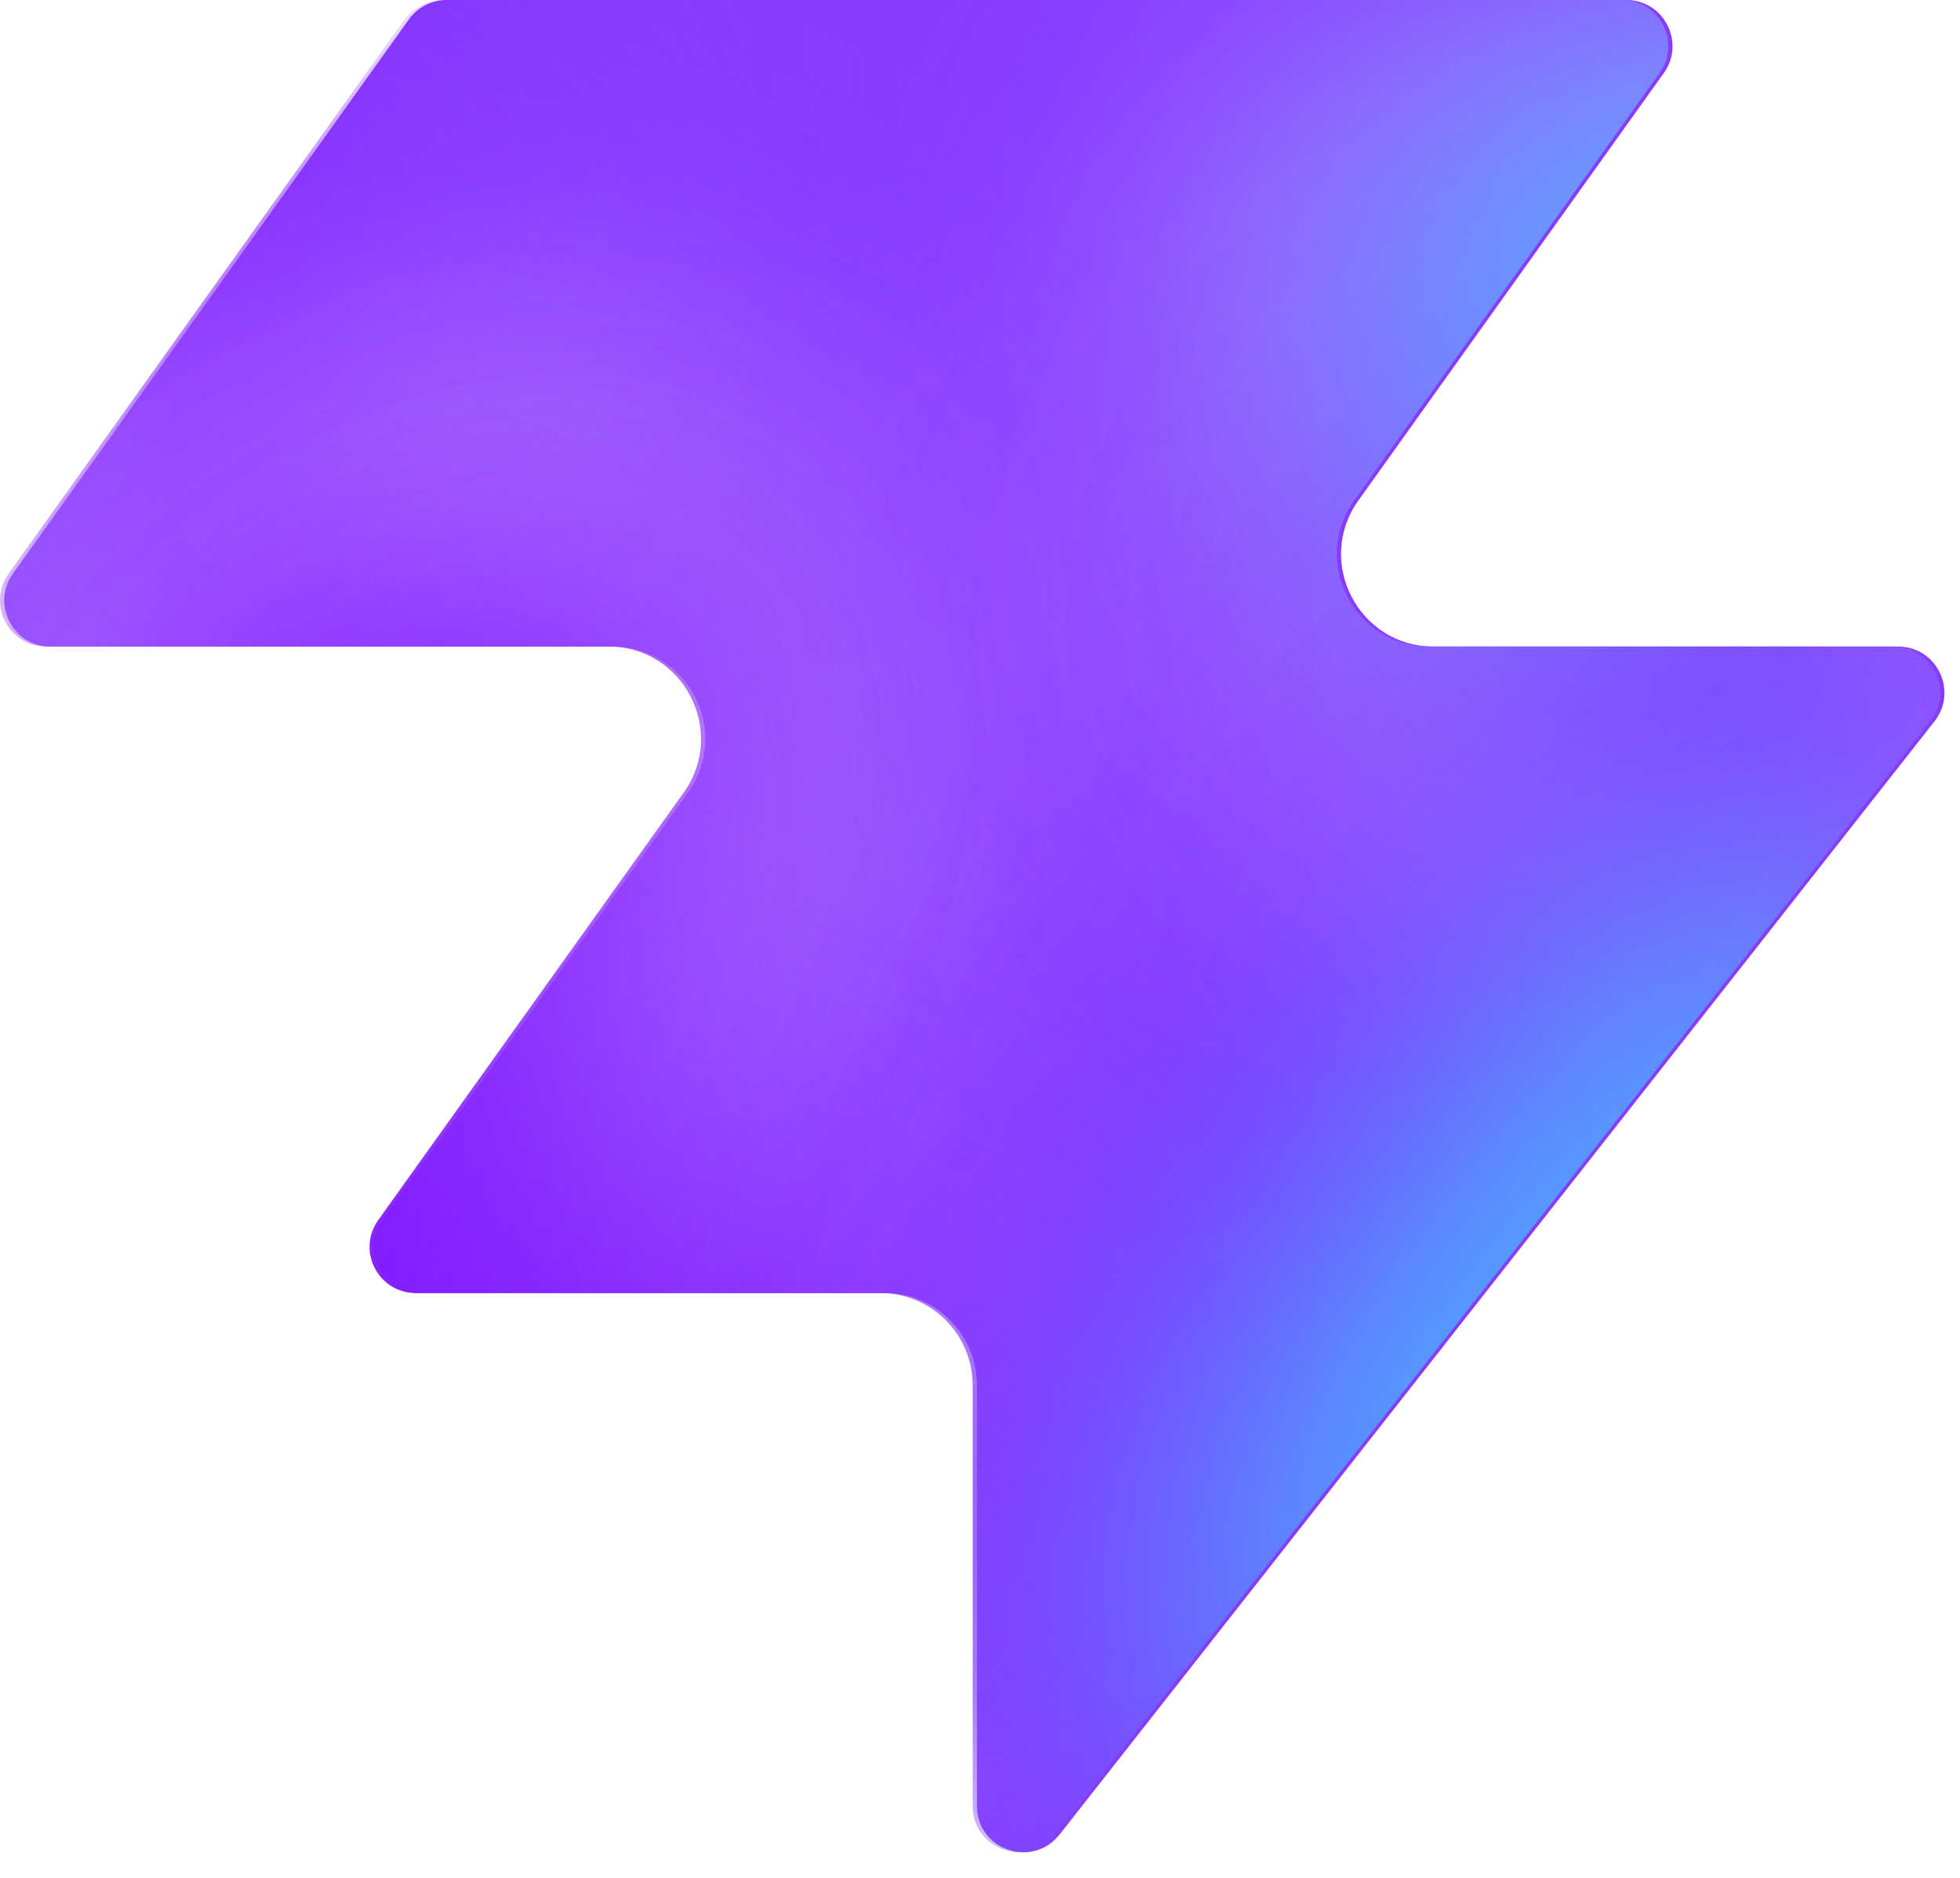
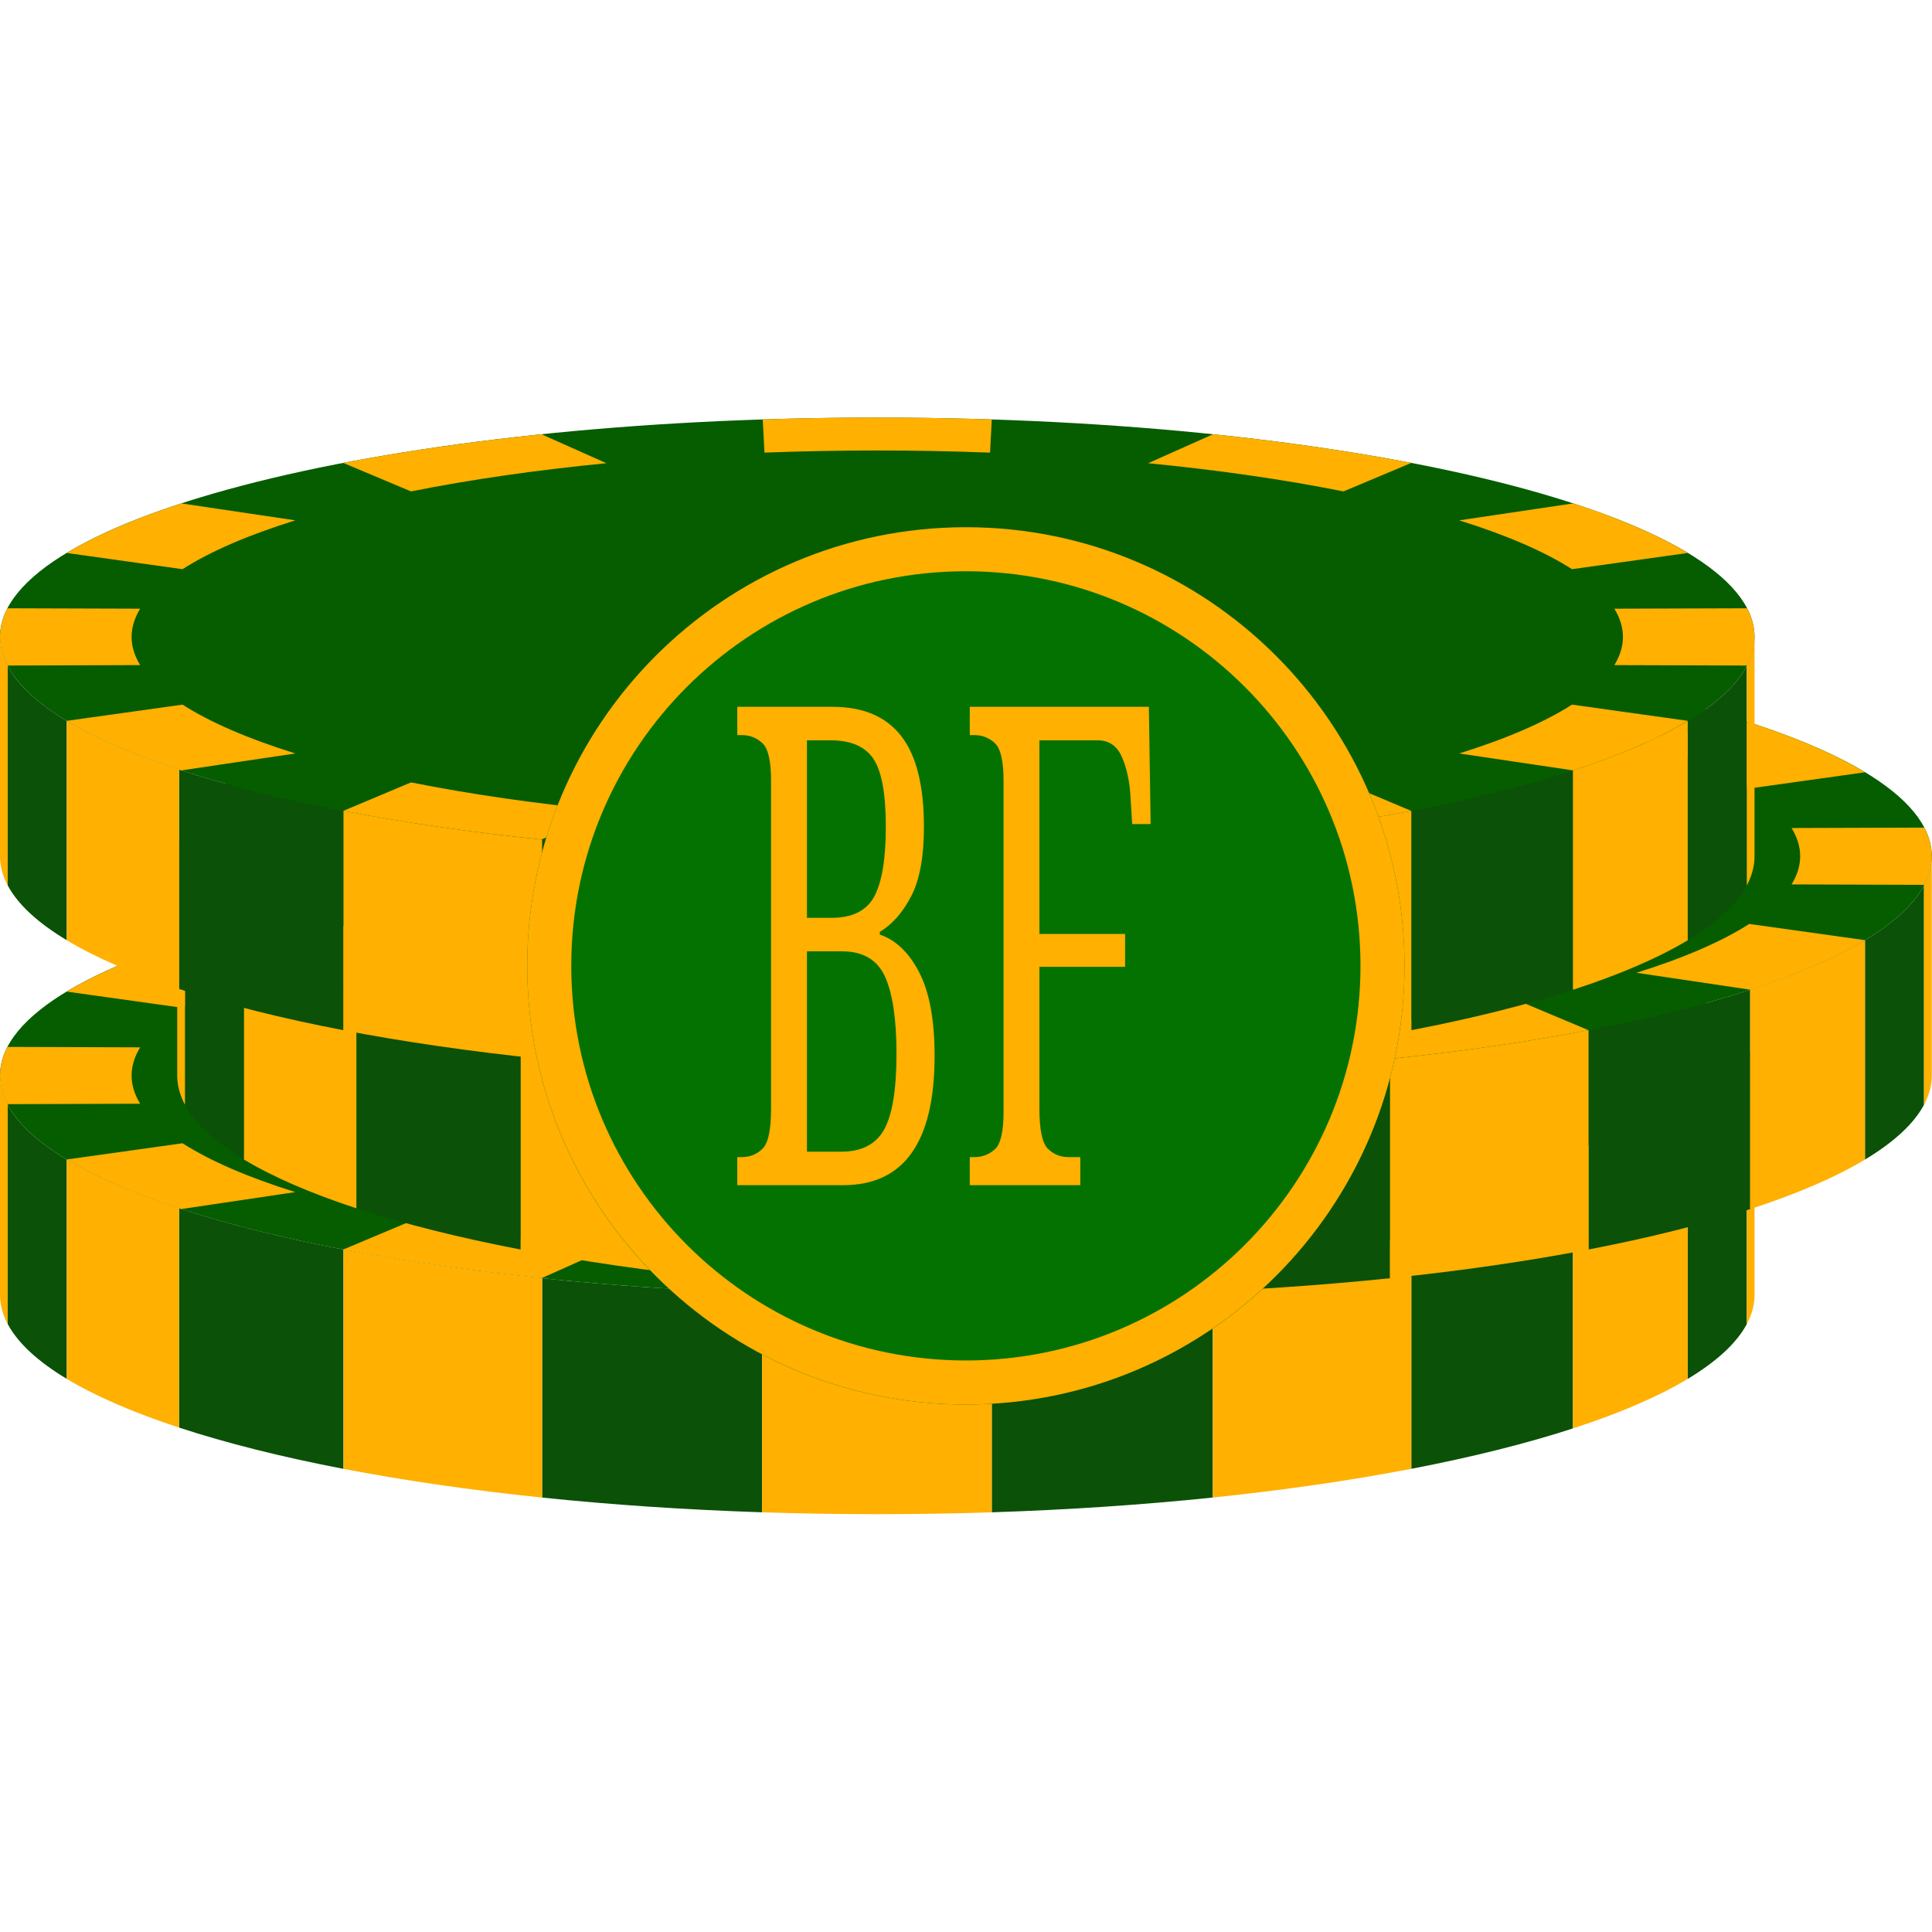
- <svg xmlns="http://www.w3.org/2000/svg" width="48" height="46" fill="none" viewBox="0 0 48 46">
-   <path fill="#863bff" d="M25.946 44.938c-.664.845-2.021.375-2.021-.698V33.937a2.26 2.26 0 0 0-2.262-2.262H10.287c-.92 0-1.456-1.04-.92-1.788l7.48-10.471c1.07-1.497 0-3.578-1.842-3.578H1.237c-.92 0-1.456-1.04-.92-1.788L10.013.474c.214-.297.556-.474.92-.474h28.894c.92 0 1.456 1.04.92 1.788l-7.48 10.471c-1.07 1.498 0 3.579 1.842 3.579h11.377c.943 0 1.473 1.088.89 1.83L25.947 44.94z" style="fill:#863bff;fill:color(display-p3 .525 .23 1);fill-opacity:1" />
-   <mask id="a" width="48" height="46" x="0" y="0" maskUnits="userSpaceOnUse" style="mask-type:alpha">
-     <path fill="#000" d="M25.842 44.938c-.664.844-2.021.375-2.021-.698V33.937a2.26 2.26 0 0 0-2.262-2.262H10.183c-.92 0-1.456-1.04-.92-1.788l7.48-10.471c1.07-1.498 0-3.579-1.842-3.579H1.133c-.92 0-1.456-1.04-.92-1.787L9.91.473c.214-.297.556-.474.92-.474h28.894c.92 0 1.456 1.04.92 1.788l-7.48 10.471c-1.07 1.498 0 3.578 1.842 3.578h11.377c.943 0 1.473 1.088.89 1.832L25.843 44.94z" style="fill:#000;fill-opacity:1" />
-   </mask>
-   <g mask="url(#a)">
-     <g filter="url(#b)">
-       <ellipse cx="5.508" cy="14.704" fill="#ede6ff" rx="5.508" ry="14.704" style="fill:#ede6ff;fill:color(display-p3 .927 .903 1);fill-opacity:1" transform="matrix(.00324 1 1 -.00324 -4.47 31.516)" />
+ <svg xmlns="http://www.w3.org/2000/svg" xmlns:ns1="https://www.affinity.studio/" width="100%" height="100%" viewBox="0 0 6048 6048" version="1.1" xml:space="preserve" style="fill-rule:evenodd;clip-rule:evenodd;stroke-linejoin:round;stroke-miterlimit:2;">
+   <g id="Draft-2" ns1:id="Draft 2" transform="matrix(1.162568,0,0,1.162568,-491.545,-491.545)">
+     <g id="Chip-2" ns1:id="Chip 2" transform="matrix(1,0,0,1,-273.9103,593.0751)">
+       <path d="M3367.254,3311.379C3575.348,3304.585 3774.964,3291.009 3962.43,3271.569L3962.43,3862.12C3774.964,3881.56 3575.348,3895.136 3367.254,3901.93L3367.254,3311.379Z" style="fill:rgb(11,81,7);" />
+       <path d="M4496.424,3194.338C4659.895,3162.932 4806.491,3126.303 4932.202,3085.453L4932.202,3676.004C4806.624,3716.811 4660.206,3753.406 4496.944,3784.789L4496.944,3194.338L4496.424,3194.338Z" style="fill:rgb(11,81,7);" />
+       <path d="M5241.267,2952.087C5318.559,2905.596 5372.762,2856.112 5400.291,2804.532L5400.291,3395.083C5372.762,3446.664 5318.559,3496.147 5241.267,3542.638L5241.267,2952.087Z" style="fill:rgb(11,81,7);" />
+       <path d="M696.72,2730.332L696.72,2725.822C696.72,2727.327 696.742,2728.83 696.787,2730.332L696.72,2730.332Z" style="fill:rgb(11,81,7);" />
+       <path d="M2156.454,3271.676C2343.057,3291.001 2541.684,3304.516 2748.719,3311.317L2748.634,3311.317L2748.634,3901.866C2541.63,3895.063 2343.031,3881.549 2156.454,3862.227L2156.454,3271.676Z" style="fill:rgb(11,81,7);" />
+       <path d="M1179.192,3083.345C1306.377,3125.059 1455.258,3162.421 1621.61,3194.374L1621.61,3784.925C1455.258,3752.972 1306.377,3715.61 1179.192,3673.896L1179.192,3083.345Z" style="fill:rgb(11,81,7);" />
+       <path d="M717.558,2804.532C745.081,2856.101 799.267,2905.575 876.532,2952.056L876.532,3542.607C799.267,3496.126 745.081,3446.652 717.558,3395.083L717.558,2804.532Z" style="fill:rgb(11,81,7);" />
+       <g transform="matrix(0.986618,0,0,0.965477,9.323257,73.71696)">
+         <ellipse cx="3090.964" cy="2746.939" rx="2394.244" ry="611.668" style="fill:rgb(5,93,0);" />
+       </g>
+       <g transform="matrix(1.101903,0,0,0.937269,-696.9818,637.5756)">
+         <path d="M3128.749,1603.326C3314.492,1596.139 3502.638,1596.139 3688.381,1603.326L3684.191,1698.609C3501.503,1690.393 3315.626,1690.393 3132.939,1698.609L3128.749,1603.326ZM2103.532,1728.139C2252.163,1694.618 2415.103,1666.969 2588.187,1645.897L2746.653,1729.031C2574.463,1748.762 2413.489,1776.078 2269.255,1810.041L2103.532,1728.139ZM1427.997,1986.892C1499.691,1936.02 1593.764,1888.13 1707.813,1844.446L1986.474,1893.154C1870.92,1935.546 1777.982,1982.859 1710.848,2033.467L1427.997,1986.892ZM1283.154,2310.253C1258.701,2255.661 1258.701,2200.362 1283.154,2145.77L1607.343,2147.002C1579.388,2200.696 1579.388,2255.328 1607.343,2309.022L1283.154,2310.253ZM1707.813,2611.578C1593.764,2567.893 1499.691,2520.003 1427.997,2469.132L1710.848,2422.556C1777.982,2473.165 1870.92,2520.478 1986.474,2562.87L1707.813,2611.578ZM2588.187,2810.127C2415.103,2789.055 2252.163,2761.405 2103.532,2727.885L2269.255,2645.983C2413.489,2679.946 2574.463,2707.261 2746.653,2726.993L2588.187,2810.127ZM3688.381,2852.698C3502.638,2859.885 3314.492,2859.885 3128.749,2852.698L3132.939,2757.415C3315.626,2765.631 3501.503,2765.631 3684.191,2757.415L3688.381,2852.698ZM4713.598,2727.885C4564.967,2761.405 4402.027,2789.055 4228.943,2810.127L4070.477,2726.993C4242.666,2707.261 4403.641,2679.946 4547.875,2645.983L4713.598,2727.885ZM5389.133,2469.132C5317.439,2520.003 5223.365,2567.893 5109.317,2611.578L4830.656,2562.87C4946.21,2520.478 5039.148,2473.165 5106.282,2422.556L5389.133,2469.132ZM5533.976,2145.77C5558.429,2200.362 5558.429,2255.661 5533.976,2310.253L5209.787,2309.022C5237.742,2255.328 5237.742,2200.696 5209.787,2147.002L5533.976,2145.77ZM5109.317,1844.446C5223.365,1888.13 5317.439,1936.02 5389.133,1986.892L5106.282,2033.467C5039.148,1982.859 4946.21,1935.546 4830.656,1893.154L5109.317,1844.446ZM4228.943,1645.897C4402.027,1666.969 4564.967,1694.618 4713.598,1728.139L4547.875,1810.041C4403.641,1776.078 4242.666,1748.762 4070.477,1729.031L4228.943,1645.897Z" style="fill:rgb(255,176,0);" />
+       </g>
+       <path d="M2748.634,3901.866L2748.634,3311.317L2748.719,3311.317C2850.241,3314.653 2953.785,3316.374 3058.925,3316.374C3163.416,3316.374 3266.332,3314.674 3367.254,3311.379L3367.254,3901.93C3266.332,3905.225 3163.416,3906.925 3058.925,3906.925C2953.756,3906.925 2850.183,3905.203 2748.634,3901.866Z" style="fill:rgb(255,176,0);" />
+       <path d="M4932.202,3676.004L4932.202,3085.453C5057.179,3044.841 5161.514,3000.057 5241.267,2952.087L5241.267,3542.638C5161.514,3590.608 5057.179,3635.392 4932.202,3676.004Z" style="fill:rgb(255,176,0);" />
+       <path d="M3962.43,3862.12L3962.43,3271.569C4154.496,3251.652 4333.809,3225.58 4496.424,3194.338L4496.944,3194.338L4496.944,3784.789C4334.192,3816.075 4154.701,3842.182 3962.43,3862.12Z" style="fill:rgb(255,176,0);" />
+       <path d="M5421.129,2725.822L5421.129,3316.374C5421.129,3343.058 5414.034,3369.332 5400.291,3395.083L5400.291,2804.532C5414.034,2778.781 5421.129,2752.507 5421.129,2725.822Z" style="fill:rgb(255,176,0);" />
+       <path d="M1621.61,3784.925L1621.61,3194.374C1784.468,3225.655 1964.071,3251.753 2156.454,3271.676L2156.454,3862.227C1964.071,3842.304 1784.468,3816.207 1621.61,3784.925Z" style="fill:rgb(255,176,0);" />
+       <path d="M876.532,3542.607L876.532,2952.056C954.914,2999.21 1057.048,3043.285 1179.192,3083.345L1179.192,3673.896C1057.048,3633.836 954.914,3589.761 876.532,3542.607Z" style="fill:rgb(255,176,0);" />
+       <path d="M696.72,3316.374L696.72,2730.332L696.787,2730.332C697.541,2755.468 704.59,2780.233 717.558,2804.532L717.558,3395.083C703.815,3369.332 696.72,3343.058 696.72,3316.374Z" style="fill:rgb(255,176,0);" />
    </g>
-     <g filter="url(#c)">
-       <ellipse cx="10.399" cy="29.851" fill="#ede6ff" rx="10.399" ry="29.851" style="fill:#ede6ff;fill:color(display-p3 .927 .903 1);fill-opacity:1" transform="matrix(.00324 1 1 -.00324 -39.328 7.883)" />
+     <g id="Chip-21" ns1:id="Chip 2" transform="matrix(1,0,0,1,203.3052,2.523959)">
+       <path d="M3367.254,3311.379C3575.348,3304.585 3774.964,3291.009 3962.43,3271.569L3962.43,3862.12C3774.964,3881.56 3575.348,3895.136 3367.254,3901.93L3367.254,3311.379Z" style="fill:rgb(11,81,7);" />
+       <path d="M4496.424,3194.338C4659.895,3162.932 4806.491,3126.303 4932.202,3085.453L4932.202,3676.004C4806.624,3716.811 4660.206,3753.406 4496.944,3784.789L4496.944,3194.338L4496.424,3194.338Z" style="fill:rgb(11,81,7);" />
+       <path d="M5241.267,2952.087C5318.559,2905.596 5372.762,2856.112 5400.291,2804.532L5400.291,3395.083C5372.762,3446.664 5318.559,3496.147 5241.267,3542.638L5241.267,2952.087Z" style="fill:rgb(11,81,7);" />
+       <path d="M696.72,2730.332L696.72,2725.822C696.72,2727.327 696.742,2728.83 696.787,2730.332L696.72,2730.332Z" style="fill:rgb(11,81,7);" />
+       <path d="M2156.454,3271.676C2343.057,3291.001 2541.684,3304.516 2748.719,3311.317L2748.634,3311.317L2748.634,3901.866C2541.63,3895.063 2343.031,3881.549 2156.454,3862.227L2156.454,3271.676Z" style="fill:rgb(11,81,7);" />
+       <path d="M1179.192,3083.345C1306.377,3125.059 1455.258,3162.421 1621.61,3194.374L1621.61,3784.925C1455.258,3752.972 1306.377,3715.61 1179.192,3673.896L1179.192,3083.345Z" style="fill:rgb(11,81,7);" />
+       <path d="M717.558,2804.532C745.081,2856.101 799.267,2905.575 876.532,2952.056L876.532,3542.607C799.267,3496.126 745.081,3446.652 717.558,3395.083L717.558,2804.532Z" style="fill:rgb(11,81,7);" />
+       <g transform="matrix(0.986618,0,0,0.965477,9.323257,73.71696)">
+         <ellipse cx="3090.964" cy="2746.939" rx="2394.244" ry="611.668" style="fill:rgb(5,93,0);" />
+       </g>
+       <g transform="matrix(1.101903,0,0,0.937269,-696.9818,637.5756)">
+         <path d="M3128.749,1603.326C3314.492,1596.139 3502.638,1596.139 3688.381,1603.326L3684.191,1698.609C3501.503,1690.393 3315.626,1690.393 3132.939,1698.609L3128.749,1603.326ZM2103.532,1728.139C2252.163,1694.618 2415.103,1666.969 2588.187,1645.897L2746.653,1729.031C2574.463,1748.762 2413.489,1776.078 2269.255,1810.041L2103.532,1728.139ZM1427.997,1986.892C1499.691,1936.02 1593.764,1888.13 1707.813,1844.446L1986.474,1893.154C1870.92,1935.546 1777.982,1982.859 1710.848,2033.467L1427.997,1986.892ZM1283.154,2310.253C1258.701,2255.661 1258.701,2200.362 1283.154,2145.77L1607.343,2147.002C1579.388,2200.696 1579.388,2255.328 1607.343,2309.022L1283.154,2310.253ZM1707.813,2611.578C1593.764,2567.893 1499.691,2520.003 1427.997,2469.132L1710.848,2422.556C1777.982,2473.165 1870.92,2520.478 1986.474,2562.87L1707.813,2611.578ZM2588.187,2810.127C2415.103,2789.055 2252.163,2761.405 2103.532,2727.885L2269.255,2645.983C2413.489,2679.946 2574.463,2707.261 2746.653,2726.993L2588.187,2810.127ZM3688.381,2852.698C3502.638,2859.885 3314.492,2859.885 3128.749,2852.698L3132.939,2757.415C3315.626,2765.631 3501.503,2765.631 3684.191,2757.415L3688.381,2852.698ZM4713.598,2727.885C4564.967,2761.405 4402.027,2789.055 4228.943,2810.127L4070.477,2726.993C4242.666,2707.261 4403.641,2679.946 4547.875,2645.983L4713.598,2727.885ZM5389.133,2469.132C5317.439,2520.003 5223.365,2567.893 5109.317,2611.578L4830.656,2562.87C4946.21,2520.478 5039.148,2473.165 5106.282,2422.556L5389.133,2469.132ZM5533.976,2145.77C5558.429,2200.362 5558.429,2255.661 5533.976,2310.253L5209.787,2309.022C5237.742,2255.328 5237.742,2200.696 5209.787,2147.002L5533.976,2145.77ZM5109.317,1844.446C5223.365,1888.13 5317.439,1936.02 5389.133,1986.892L5106.282,2033.467C5039.148,1982.859 4946.21,1935.546 4830.656,1893.154L5109.317,1844.446ZM4228.943,1645.897C4402.027,1666.969 4564.967,1694.618 4713.598,1728.139L4547.875,1810.041C4403.641,1776.078 4242.666,1748.762 4070.477,1729.031L4228.943,1645.897Z" style="fill:rgb(255,176,0);" />
+       </g>
+       <path d="M2748.634,3901.866L2748.634,3311.317L2748.719,3311.317C2850.241,3314.653 2953.785,3316.374 3058.925,3316.374C3163.416,3316.374 3266.332,3314.674 3367.254,3311.379L3367.254,3901.93C3266.332,3905.225 3163.416,3906.925 3058.925,3906.925C2953.756,3906.925 2850.183,3905.203 2748.634,3901.866Z" style="fill:rgb(255,176,0);" />
+       <path d="M4932.202,3676.004L4932.202,3085.453C5057.179,3044.841 5161.514,3000.057 5241.267,2952.087L5241.267,3542.638C5161.514,3590.608 5057.179,3635.392 4932.202,3676.004Z" style="fill:rgb(255,176,0);" />
+       <path d="M3962.43,3862.12L3962.43,3271.569C4154.496,3251.652 4333.809,3225.58 4496.424,3194.338L4496.944,3194.338L4496.944,3784.789C4334.192,3816.075 4154.701,3842.182 3962.43,3862.12Z" style="fill:rgb(255,176,0);" />
+       <path d="M5421.129,2725.822L5421.129,3316.374C5421.129,3343.058 5414.034,3369.332 5400.291,3395.083L5400.291,2804.532C5414.034,2778.781 5421.129,2752.507 5421.129,2725.822Z" style="fill:rgb(255,176,0);" />
+       <path d="M1621.61,3784.925L1621.61,3194.374C1784.468,3225.655 1964.071,3251.753 2156.454,3271.676L2156.454,3862.227C1964.071,3842.304 1784.468,3816.207 1621.61,3784.925Z" style="fill:rgb(255,176,0);" />
+       <path d="M876.532,3542.607L876.532,2952.056C954.914,2999.21 1057.048,3043.285 1179.192,3083.345L1179.192,3673.896C1057.048,3633.836 954.914,3589.761 876.532,3542.607Z" style="fill:rgb(255,176,0);" />
+       <path d="M696.72,3316.374L696.72,2730.332L696.787,2730.332C697.541,2755.468 704.59,2780.233 717.558,2804.532L717.558,3395.083C703.815,3369.332 696.72,3343.058 696.72,3316.374Z" style="fill:rgb(255,176,0);" />
    </g>
-     <g filter="url(#d)">
-       <ellipse cx="5.508" cy="30.487" fill="#7e14ff" rx="5.508" ry="30.487" style="fill:#7e14ff;fill:color(display-p3 .492 .077 1);fill-opacity:1" transform="rotate(89.814 -25.913 -14.639)scale(1 -1)" />
+     <g id="Chip-22" ns1:id="Chip 2" transform="matrix(1,0,0,1,-273.9103,-588.0272)">
+       <path d="M3367.254,3311.379C3575.348,3304.585 3774.964,3291.009 3962.43,3271.569L3962.43,3862.12C3774.964,3881.56 3575.348,3895.136 3367.254,3901.93L3367.254,3311.379Z" style="fill:rgb(11,81,7);" />
+       <path d="M4496.424,3194.338C4659.895,3162.932 4806.491,3126.303 4932.202,3085.453L4932.202,3676.004C4806.624,3716.811 4660.206,3753.406 4496.944,3784.789L4496.944,3194.338L4496.424,3194.338Z" style="fill:rgb(11,81,7);" />
+       <path d="M5241.267,2952.087C5318.559,2905.596 5372.762,2856.112 5400.291,2804.532L5400.291,3395.083C5372.762,3446.664 5318.559,3496.147 5241.267,3542.638L5241.267,2952.087Z" style="fill:rgb(11,81,7);" />
+       <path d="M696.72,2730.332L696.72,2725.822C696.72,2727.327 696.742,2728.83 696.787,2730.332L696.72,2730.332Z" style="fill:rgb(11,81,7);" />
+       <path d="M2156.454,3271.676C2343.057,3291.001 2541.684,3304.516 2748.719,3311.317L2748.634,3311.317L2748.634,3901.866C2541.63,3895.063 2343.031,3881.549 2156.454,3862.227L2156.454,3271.676Z" style="fill:rgb(11,81,7);" />
+       <path d="M1179.192,3083.345C1306.377,3125.059 1455.258,3162.421 1621.61,3194.374L1621.61,3784.925C1455.258,3752.972 1306.377,3715.61 1179.192,3673.896L1179.192,3083.345Z" style="fill:rgb(11,81,7);" />
+       <path d="M717.558,2804.532C745.081,2856.101 799.267,2905.575 876.532,2952.056L876.532,3542.607C799.267,3496.126 745.081,3446.652 717.558,3395.083L717.558,2804.532Z" style="fill:rgb(11,81,7);" />
+       <g transform="matrix(0.986618,0,0,0.965477,9.323257,73.71696)">
+         <ellipse cx="3090.964" cy="2746.939" rx="2394.244" ry="611.668" style="fill:rgb(5,93,0);" />
+       </g>
+       <g transform="matrix(1.101903,0,0,0.937269,-696.9818,637.5756)">
+         <path d="M3128.749,1603.326C3314.492,1596.139 3502.638,1596.139 3688.381,1603.326L3684.191,1698.609C3501.503,1690.393 3315.626,1690.393 3132.939,1698.609L3128.749,1603.326ZM2103.532,1728.139C2252.163,1694.618 2415.103,1666.969 2588.187,1645.897L2746.653,1729.031C2574.463,1748.762 2413.489,1776.078 2269.255,1810.041L2103.532,1728.139ZM1427.997,1986.892C1499.691,1936.02 1593.764,1888.13 1707.813,1844.446L1986.474,1893.154C1870.92,1935.546 1777.982,1982.859 1710.848,2033.467L1427.997,1986.892ZM1283.154,2310.253C1258.701,2255.661 1258.701,2200.362 1283.154,2145.77L1607.343,2147.002C1579.388,2200.696 1579.388,2255.328 1607.343,2309.022L1283.154,2310.253ZM1707.813,2611.578C1593.764,2567.893 1499.691,2520.003 1427.997,2469.132L1710.848,2422.556C1777.982,2473.165 1870.92,2520.478 1986.474,2562.87L1707.813,2611.578ZM2588.187,2810.127C2415.103,2789.055 2252.163,2761.405 2103.532,2727.885L2269.255,2645.983C2413.489,2679.946 2574.463,2707.261 2746.653,2726.993L2588.187,2810.127ZM3688.381,2852.698C3502.638,2859.885 3314.492,2859.885 3128.749,2852.698L3132.939,2757.415C3315.626,2765.631 3501.503,2765.631 3684.191,2757.415L3688.381,2852.698ZM4713.598,2727.885C4564.967,2761.405 4402.027,2789.055 4228.943,2810.127L4070.477,2726.993C4242.666,2707.261 4403.641,2679.946 4547.875,2645.983L4713.598,2727.885ZM5389.133,2469.132C5317.439,2520.003 5223.365,2567.893 5109.317,2611.578L4830.656,2562.87C4946.21,2520.478 5039.148,2473.165 5106.282,2422.556L5389.133,2469.132ZM5533.976,2145.77C5558.429,2200.362 5558.429,2255.661 5533.976,2310.253L5209.787,2309.022C5237.742,2255.328 5237.742,2200.696 5209.787,2147.002L5533.976,2145.77ZM5109.317,1844.446C5223.365,1888.13 5317.439,1936.02 5389.133,1986.892L5106.282,2033.467C5039.148,1982.859 4946.21,1935.546 4830.656,1893.154L5109.317,1844.446ZM4228.943,1645.897C4402.027,1666.969 4564.967,1694.618 4713.598,1728.139L4547.875,1810.041C4403.641,1776.078 4242.666,1748.762 4070.477,1729.031L4228.943,1645.897Z" style="fill:rgb(255,176,0);" />
+       </g>
+       <path d="M2748.634,3901.866L2748.634,3311.317L2748.719,3311.317C2850.241,3314.653 2953.785,3316.374 3058.925,3316.374C3163.416,3316.374 3266.332,3314.674 3367.254,3311.379L3367.254,3901.93C3266.332,3905.225 3163.416,3906.925 3058.925,3906.925C2953.756,3906.925 2850.183,3905.203 2748.634,3901.866Z" style="fill:rgb(255,176,0);" />
+       <path d="M4932.202,3676.004L4932.202,3085.453C5057.179,3044.841 5161.514,3000.057 5241.267,2952.087L5241.267,3542.638C5161.514,3590.608 5057.179,3635.392 4932.202,3676.004Z" style="fill:rgb(255,176,0);" />
+       <path d="M3962.43,3862.12L3962.43,3271.569C4154.496,3251.652 4333.809,3225.58 4496.424,3194.338L4496.944,3194.338L4496.944,3784.789C4334.192,3816.075 4154.701,3842.182 3962.43,3862.12Z" style="fill:rgb(255,176,0);" />
+       <path d="M5421.129,2725.822L5421.129,3316.374C5421.129,3343.058 5414.034,3369.332 5400.291,3395.083L5400.291,2804.532C5414.034,2778.781 5421.129,2752.507 5421.129,2725.822Z" style="fill:rgb(255,176,0);" />
+       <path d="M1621.61,3784.925L1621.61,3194.374C1784.468,3225.655 1964.071,3251.753 2156.454,3271.676L2156.454,3862.227C1964.071,3842.304 1784.468,3816.207 1621.61,3784.925Z" style="fill:rgb(255,176,0);" />
+       <path d="M876.532,3542.607L876.532,2952.056C954.914,2999.21 1057.048,3043.285 1179.192,3083.345L1179.192,3673.896C1057.048,3633.836 954.914,3589.761 876.532,3542.607Z" style="fill:rgb(255,176,0);" />
+       <path d="M696.72,3316.374L696.72,2730.332L696.787,2730.332C697.541,2755.468 704.59,2780.233 717.558,2804.532L717.558,3395.083C703.815,3369.332 696.72,3343.058 696.72,3316.374Z" style="fill:rgb(255,176,0);" />
    </g>
-     <g filter="url(#e)">
-       <ellipse cx="5.508" cy="30.599" fill="#7e14ff" rx="5.508" ry="30.599" style="fill:#7e14ff;fill:color(display-p3 .492 .077 1);fill-opacity:1" transform="rotate(89.814 -32.644 -3.334)scale(1 -1)" />
-     </g>
-     <g filter="url(#f)">
-       <ellipse cx="5.508" cy="30.599" fill="#7e14ff" rx="5.508" ry="30.599" style="fill:#7e14ff;fill:color(display-p3 .492 .077 1);fill-opacity:1" transform="matrix(.00324 1 1 -.00324 -34.34 30.47)" />
-     </g>
-     <g filter="url(#g)">
-       <ellipse cx="14.072" cy="22.078" fill="#ede6ff" rx="14.072" ry="22.078" style="fill:#ede6ff;fill:color(display-p3 .927 .903 1);fill-opacity:1" transform="rotate(93.35 24.506 48.493)scale(-1 1)" />
-     </g>
-     <g filter="url(#h)">
-       <ellipse cx="3.47" cy="21.501" fill="#7e14ff" rx="3.47" ry="21.501" style="fill:#7e14ff;fill:color(display-p3 .492 .077 1);fill-opacity:1" transform="rotate(89.009 28.708 47.59)scale(-1 1)" />
-     </g>
-     <g filter="url(#i)">
-       <ellipse cx="3.47" cy="21.501" fill="#7e14ff" rx="3.47" ry="21.501" style="fill:#7e14ff;fill:color(display-p3 .492 .077 1);fill-opacity:1" transform="rotate(89.009 28.708 47.59)scale(-1 1)" />
-     </g>
-     <g filter="url(#j)">
-       <ellipse cx=".387" cy="8.972" fill="#7e14ff" rx="4.407" ry="29.108" style="fill:#7e14ff;fill:color(display-p3 .492 .077 1);fill-opacity:1" transform="rotate(39.51 .387 8.972)" />
-     </g>
-     <g filter="url(#k)">
-       <ellipse cx="47.523" cy="-6.092" fill="#7e14ff" rx="4.407" ry="29.108" style="fill:#7e14ff;fill:color(display-p3 .492 .077 1);fill-opacity:1" transform="rotate(37.892 47.523 -6.092)" />
-     </g>
-     <g filter="url(#l)">
-       <ellipse cx="41.412" cy="6.333" fill="#47bfff" rx="5.971" ry="9.665" style="fill:#47bfff;fill:color(display-p3 .28 .748 1);fill-opacity:1" transform="rotate(37.892 41.412 6.333)" />
-     </g>
-     <g filter="url(#m)">
-       <ellipse cx="-1.879" cy="38.332" fill="#7e14ff" rx="4.407" ry="29.108" style="fill:#7e14ff;fill:color(display-p3 .492 .077 1);fill-opacity:1" transform="rotate(37.892 -1.88 38.332)" />
-     </g>
-     <g filter="url(#n)">
-       <ellipse cx="-1.879" cy="38.332" fill="#7e14ff" rx="4.407" ry="29.108" style="fill:#7e14ff;fill:color(display-p3 .492 .077 1);fill-opacity:1" transform="rotate(37.892 -1.88 38.332)" />
-     </g>
-     <g filter="url(#o)">
-       <ellipse cx="35.651" cy="29.907" fill="#7e14ff" rx="4.407" ry="29.108" style="fill:#7e14ff;fill:color(display-p3 .492 .077 1);fill-opacity:1" transform="rotate(37.892 35.651 29.907)" />
-     </g>
-     <g filter="url(#p)">
-       <ellipse cx="38.418" cy="32.4" fill="#47bfff" rx="5.971" ry="15.297" style="fill:#47bfff;fill:color(display-p3 .28 .748 1);fill-opacity:1" transform="rotate(37.892 38.418 32.4)" />
+     <g id="Sticker" transform="matrix(34.35559,-0,0,34.35559,-48204.77,-98283.404)">
+       <circle cx="1491.122" cy="2948.779" r="34.379" style="fill:rgb(4,114,0);" />
+       <g transform="matrix(0.972146,0,0,0.972146,35.79821,84.84341)">
+         <path d="M1497.022,2910.628C1516.539,2910.628 1532.385,2926.474 1532.385,2945.991C1532.385,2965.509 1516.539,2981.355 1497.022,2981.355C1477.504,2981.355 1461.658,2965.509 1461.658,2945.991C1461.658,2926.474 1477.504,2910.628 1497.022,2910.628ZM1497.022,2914.177C1514.581,2914.177 1528.836,2928.432 1528.836,2945.991C1528.836,2963.55 1514.581,2977.806 1497.022,2977.806C1479.463,2977.806 1465.207,2963.55 1465.207,2945.991C1465.207,2928.432 1479.463,2914.177 1497.022,2914.177Z" style="fill:rgb(255,176,0);" />
+       </g>
+       <g transform="matrix(0.557241,0,0,1.050077,646.235,-127.1013)">
+         <text x="1482.141px" y="2945.563px" style="font-family:'BodoniMT', 'Bodoni MT', serif;font-size:50px;fill:rgb(255,176,0);">BF</text>
+       </g>
    </g>
  </g>
-   <defs>
-     <filter id="b" width="60.045" height="41.654" x="-19.77" y="16.149" color-interpolation-filters="sRGB" filterUnits="userSpaceOnUse">
-       <feFlood flood-opacity="0" result="BackgroundImageFix" />
-       <feBlend in="SourceGraphic" in2="BackgroundImageFix" result="shape" />
-       <feGaussianBlur result="effect1_foregroundBlur_2002_17158" stdDeviation="7.659" />
-     </filter>
-     <filter id="c" width="90.34" height="51.437" x="-54.613" y="-7.533" color-interpolation-filters="sRGB" filterUnits="userSpaceOnUse">
-       <feFlood flood-opacity="0" result="BackgroundImageFix" />
-       <feBlend in="SourceGraphic" in2="BackgroundImageFix" result="shape" />
-       <feGaussianBlur result="effect1_foregroundBlur_2002_17158" stdDeviation="7.659" />
-     </filter>
-     <filter id="d" width="79.355" height="29.4" x="-49.64" y="2.03" color-interpolation-filters="sRGB" filterUnits="userSpaceOnUse">
-       <feFlood flood-opacity="0" result="BackgroundImageFix" />
-       <feBlend in="SourceGraphic" in2="BackgroundImageFix" result="shape" />
-       <feGaussianBlur result="effect1_foregroundBlur_2002_17158" stdDeviation="4.596" />
-     </filter>
-     <filter id="e" width="79.579" height="29.4" x="-45.045" y="20.029" color-interpolation-filters="sRGB" filterUnits="userSpaceOnUse">
-       <feFlood flood-opacity="0" result="BackgroundImageFix" />
-       <feBlend in="SourceGraphic" in2="BackgroundImageFix" result="shape" />
-       <feGaussianBlur result="effect1_foregroundBlur_2002_17158" stdDeviation="4.596" />
-     </filter>
-     <filter id="f" width="79.579" height="29.4" x="-43.513" y="21.178" color-interpolation-filters="sRGB" filterUnits="userSpaceOnUse">
-       <feFlood flood-opacity="0" result="BackgroundImageFix" />
-       <feBlend in="SourceGraphic" in2="BackgroundImageFix" result="shape" />
-       <feGaussianBlur result="effect1_foregroundBlur_2002_17158" stdDeviation="4.596" />
-     </filter>
-     <filter id="g" width="74.749" height="58.852" x="15.756" y="-17.901" color-interpolation-filters="sRGB" filterUnits="userSpaceOnUse">
-       <feFlood flood-opacity="0" result="BackgroundImageFix" />
-       <feBlend in="SourceGraphic" in2="BackgroundImageFix" result="shape" />
-       <feGaussianBlur result="effect1_foregroundBlur_2002_17158" stdDeviation="7.659" />
-     </filter>
-     <filter id="h" width="61.377" height="25.362" x="23.548" y="2.284" color-interpolation-filters="sRGB" filterUnits="userSpaceOnUse">
-       <feFlood flood-opacity="0" result="BackgroundImageFix" />
-       <feBlend in="SourceGraphic" in2="BackgroundImageFix" result="shape" />
-       <feGaussianBlur result="effect1_foregroundBlur_2002_17158" stdDeviation="4.596" />
-     </filter>
-     <filter id="i" width="61.377" height="25.362" x="23.548" y="2.284" color-interpolation-filters="sRGB" filterUnits="userSpaceOnUse">
-       <feFlood flood-opacity="0" result="BackgroundImageFix" />
-       <feBlend in="SourceGraphic" in2="BackgroundImageFix" result="shape" />
-       <feGaussianBlur result="effect1_foregroundBlur_2002_17158" stdDeviation="4.596" />
-     </filter>
-     <filter id="j" width="56.045" height="63.649" x="-27.636" y="-22.853" color-interpolation-filters="sRGB" filterUnits="userSpaceOnUse">
-       <feFlood flood-opacity="0" result="BackgroundImageFix" />
-       <feBlend in="SourceGraphic" in2="BackgroundImageFix" result="shape" />
-       <feGaussianBlur result="effect1_foregroundBlur_2002_17158" stdDeviation="4.596" />
-     </filter>
-     <filter id="k" width="54.814" height="64.646" x="20.116" y="-38.415" color-interpolation-filters="sRGB" filterUnits="userSpaceOnUse">
-       <feFlood flood-opacity="0" result="BackgroundImageFix" />
-       <feBlend in="SourceGraphic" in2="BackgroundImageFix" result="shape" />
-       <feGaussianBlur result="effect1_foregroundBlur_2002_17158" stdDeviation="4.596" />
-     </filter>
-     <filter id="l" width="33.541" height="35.313" x="24.641" y="-11.323" color-interpolation-filters="sRGB" filterUnits="userSpaceOnUse">
-       <feFlood flood-opacity="0" result="BackgroundImageFix" />
-       <feBlend in="SourceGraphic" in2="BackgroundImageFix" result="shape" />
-       <feGaussianBlur result="effect1_foregroundBlur_2002_17158" stdDeviation="4.596" />
-     </filter>
-     <filter id="m" width="54.814" height="64.646" x="-29.286" y="6.009" color-interpolation-filters="sRGB" filterUnits="userSpaceOnUse">
-       <feFlood flood-opacity="0" result="BackgroundImageFix" />
-       <feBlend in="SourceGraphic" in2="BackgroundImageFix" result="shape" />
-       <feGaussianBlur result="effect1_foregroundBlur_2002_17158" stdDeviation="4.596" />
-     </filter>
-     <filter id="n" width="54.814" height="64.646" x="-29.286" y="6.009" color-interpolation-filters="sRGB" filterUnits="userSpaceOnUse">
-       <feFlood flood-opacity="0" result="BackgroundImageFix" />
-       <feBlend in="SourceGraphic" in2="BackgroundImageFix" result="shape" />
-       <feGaussianBlur result="effect1_foregroundBlur_2002_17158" stdDeviation="4.596" />
-     </filter>
-     <filter id="o" width="54.814" height="64.646" x="8.244" y="-2.416" color-interpolation-filters="sRGB" filterUnits="userSpaceOnUse">
-       <feFlood flood-opacity="0" result="BackgroundImageFix" />
-       <feBlend in="SourceGraphic" in2="BackgroundImageFix" result="shape" />
-       <feGaussianBlur result="effect1_foregroundBlur_2002_17158" stdDeviation="4.596" />
-     </filter>
-     <filter id="p" width="39.409" height="43.623" x="18.713" y="10.588" color-interpolation-filters="sRGB" filterUnits="userSpaceOnUse">
-       <feFlood flood-opacity="0" result="BackgroundImageFix" />
-       <feBlend in="SourceGraphic" in2="BackgroundImageFix" result="shape" />
-       <feGaussianBlur result="effect1_foregroundBlur_2002_17158" stdDeviation="4.596" />
-     </filter>
-   </defs>
</svg>
